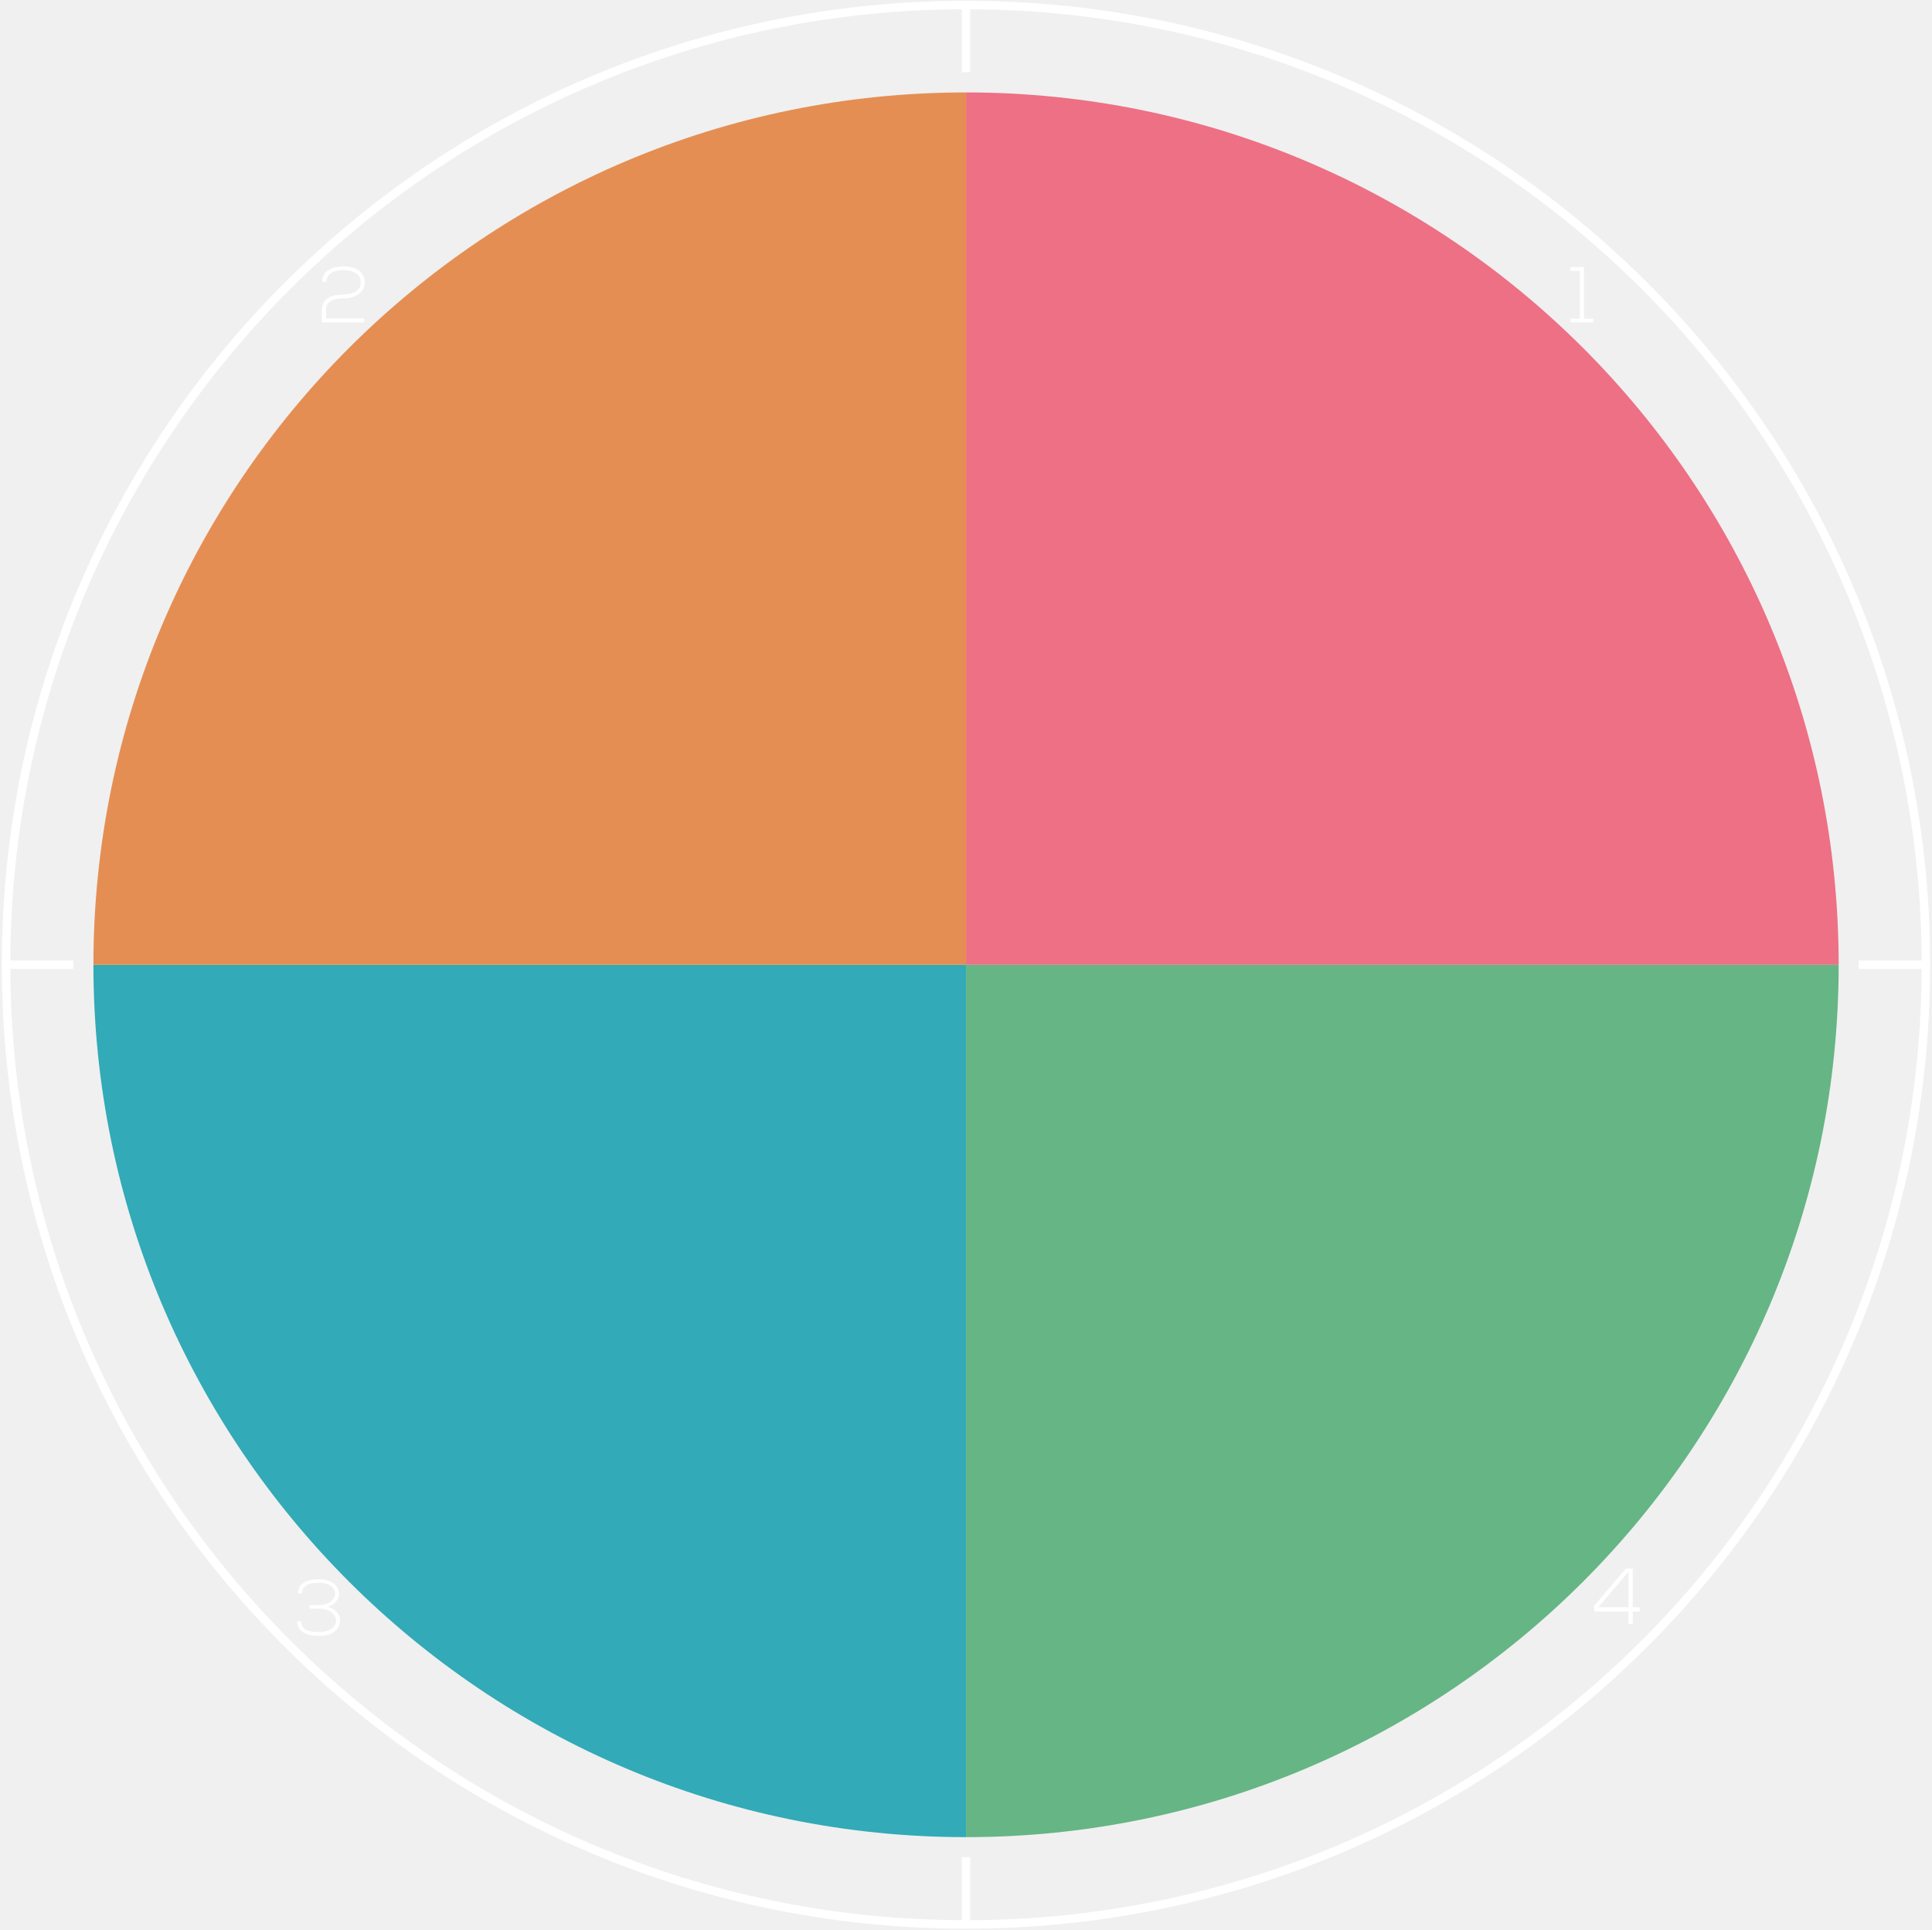
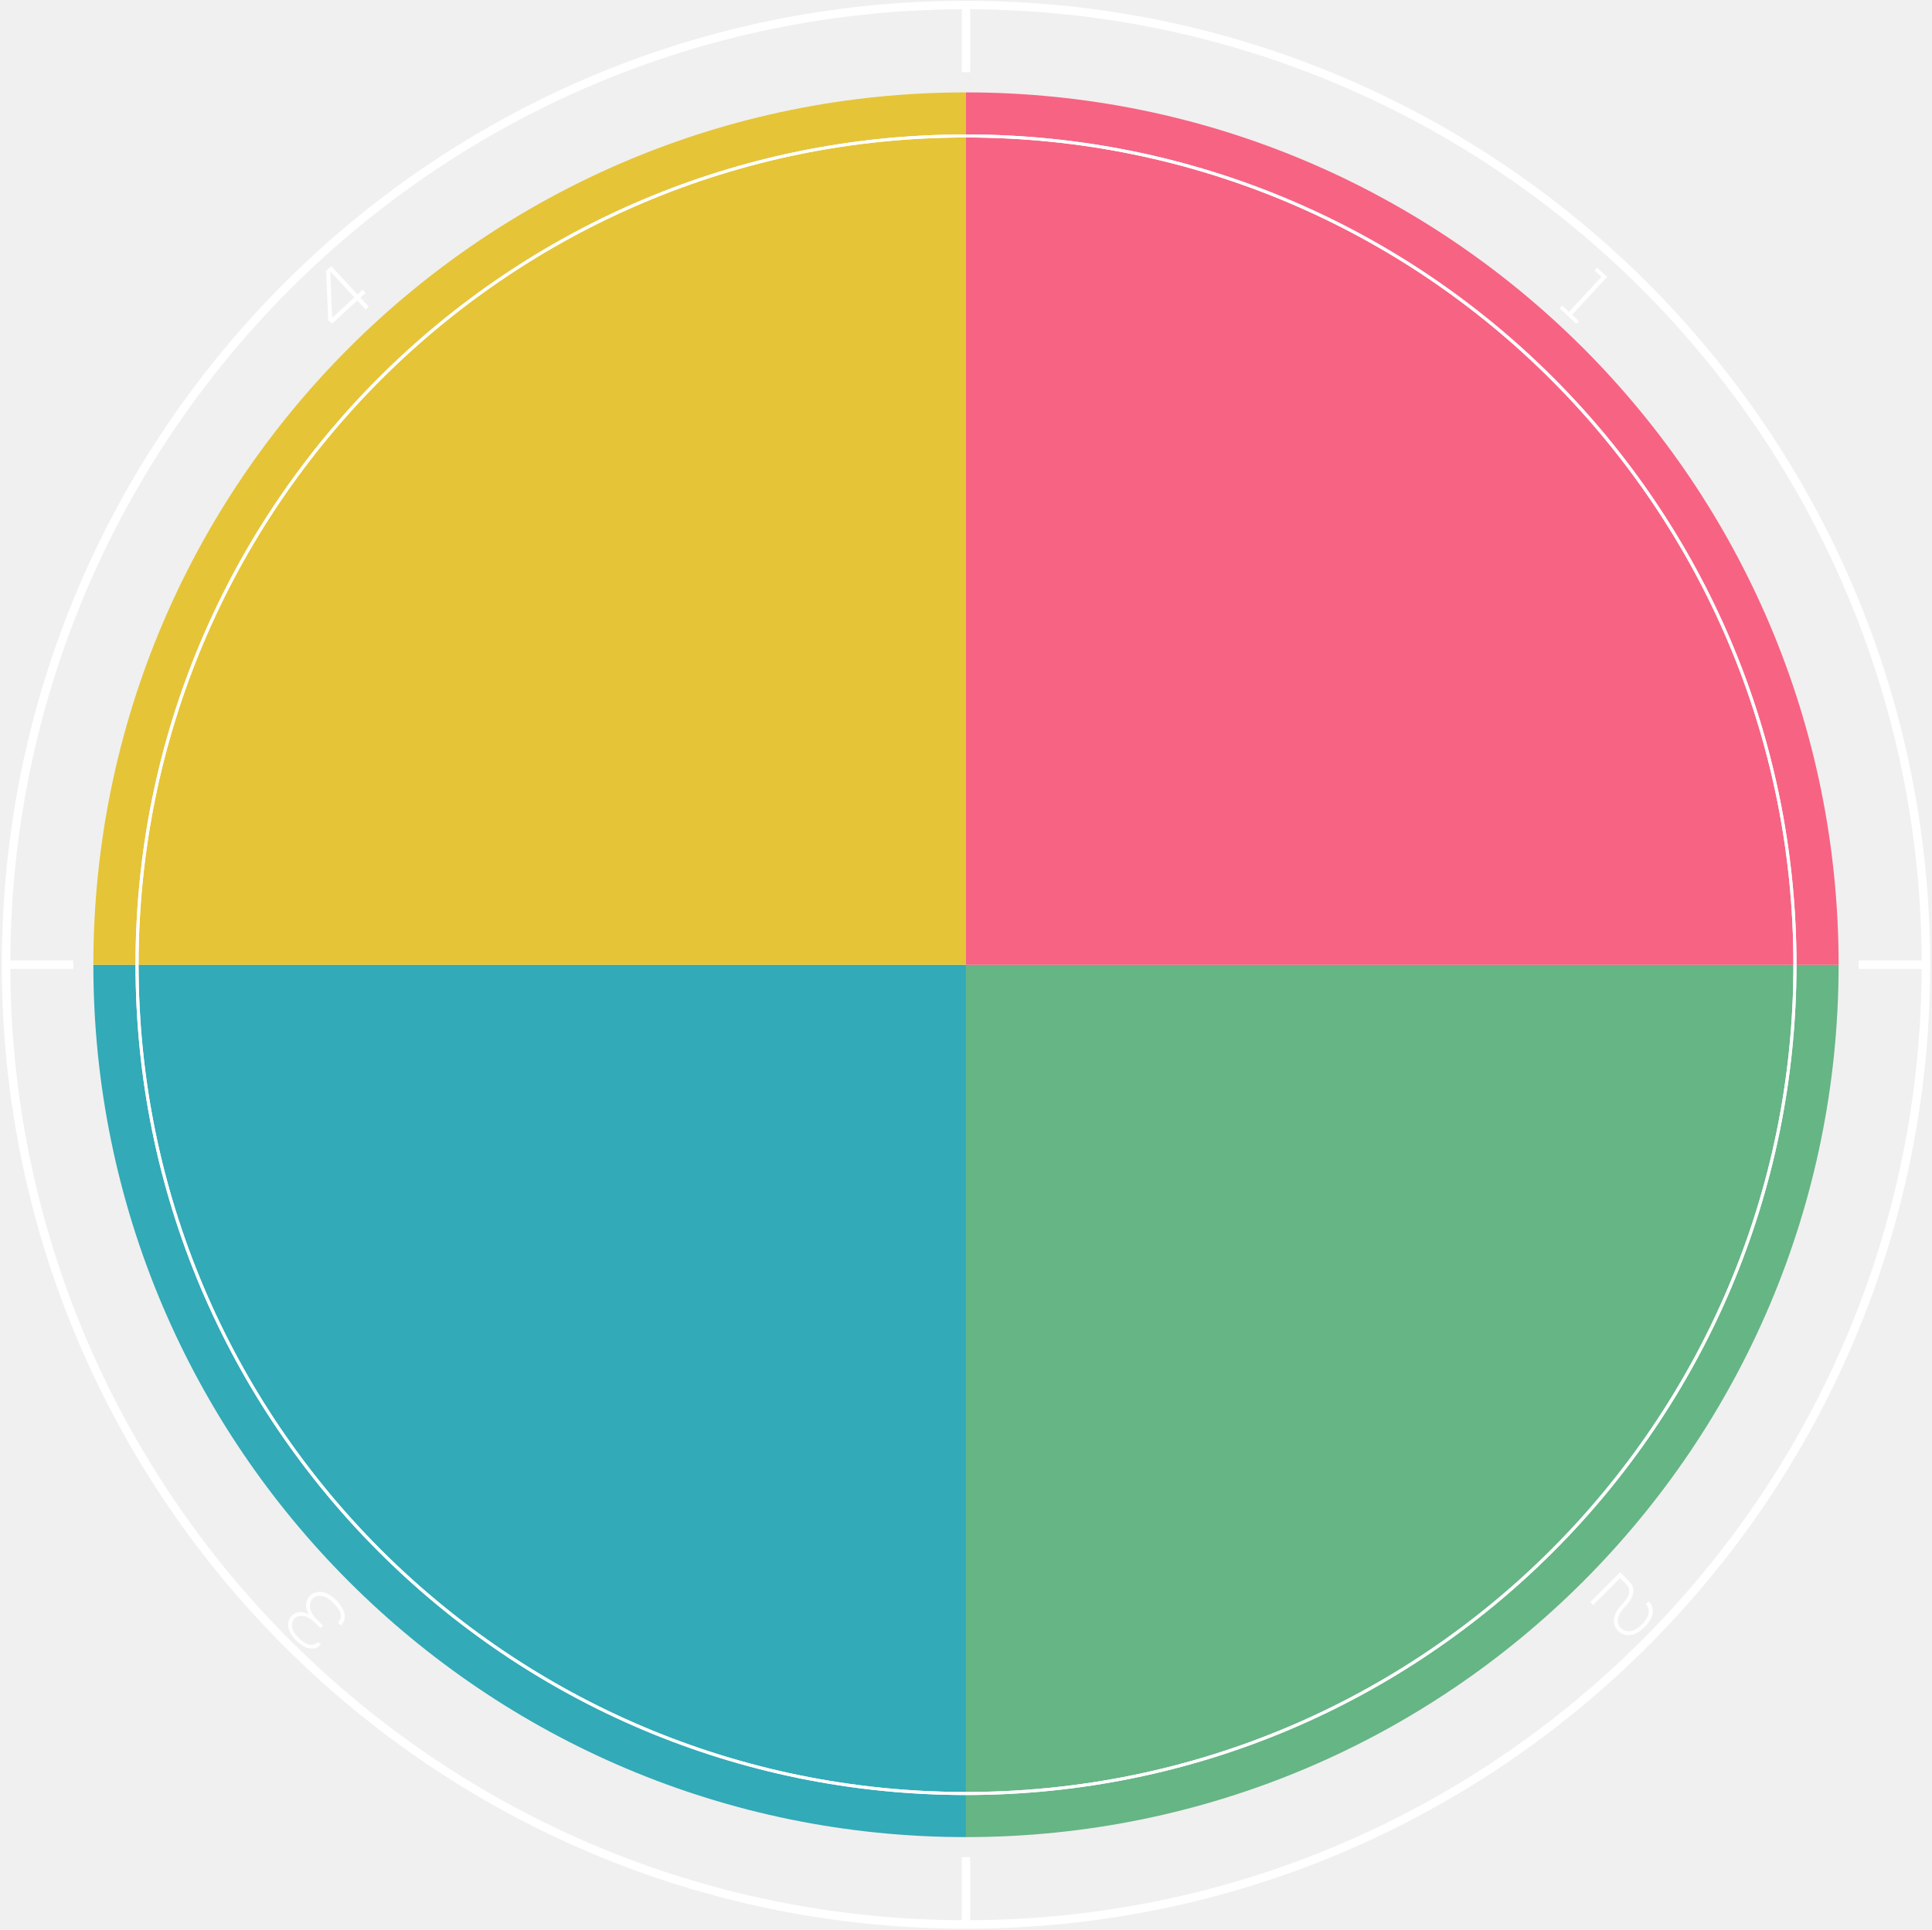
<svg xmlns="http://www.w3.org/2000/svg" version="1.1" id="Layer_1" x="0px" y="0px" width="171.154px" height="170.968px" viewBox="0 0 171.154 170.968" enable-background="new 0 0 171.154 170.968" xml:space="preserve">
  <g>
    <g>
-       <g id="XMLID_14_">
+       <g id="XMLID_1_">
        <g>
-           <path fill="#32AAB7" d="M85.581,85.495v77.294c-42.694,0-77.305-34.611-77.305-77.294H85.581z" />
-           <path fill="#E58E53" d="M85.581,8.19v77.305H8.276C8.276,42.801,42.887,8.19,85.581,8.19z" />
-           <path fill="#ED7085" d="M85.581,85.495V8.19c42.693,0,77.305,34.611,77.305,77.305H85.581z" />
-           <path fill="#66B585" d="M85.581,162.789V85.495h77.305C162.886,128.178,128.274,162.789,85.581,162.789z" />
+           <path fill="#32AAB7" d="M85.575,85.492v77.294c-42.694,0-77.305-34.611-77.305-77.294H85.575z" />
+           <path fill="#66B585" d="M162.881,85.492c0,42.683-34.61,77.294-77.305,77.294V85.492H162.881z" />
+           <path fill="#E5C438" d="M85.575,8.187v77.305H8.27C8.27,42.798,42.882,8.187,85.575,8.187z" />
+           <path fill="#F76383" d="M162.881,85.492H85.575V8.187C128.269,8.187,162.881,42.798,162.881,85.492z" />
        </g>
-         <g>
- 			</g>
      </g>
+       <circle fill="none" stroke="#FFFFFF" stroke-width="0.27" stroke-linecap="round" stroke-linejoin="round" cx="85.577" cy="85.485" r="73.436" />
    </g>
    <g>
-       <circle fill="none" stroke="#FFFFFF" stroke-width="0.75" stroke-miterlimit="10" cx="85.577" cy="85.485" r="85.04" />
-       <line fill="none" stroke="#FFFFFF" stroke-width="0.75" stroke-miterlimit="10" x1="164.664" y1="85.485" x2="170.617" y2="85.485" />
-       <line fill="none" stroke="#FFFFFF" stroke-width="0.75" stroke-miterlimit="10" x1="0.538" y1="85.485" x2="6.491" y2="85.485" />
+       <circle fill="none" stroke="#FFFFFF" stroke-width="0.75" stroke-miterlimit="10" cx="85.576" cy="85.485" r="85.04" />
+       <line fill="none" stroke="#FFFFFF" stroke-width="0.75" stroke-miterlimit="10" x1="164.663" y1="85.485" x2="170.616" y2="85.485" />
+       <line fill="none" stroke="#FFFFFF" stroke-width="0.75" stroke-miterlimit="10" x1="0.537" y1="85.485" x2="6.49" y2="85.485" />
      <line fill="none" stroke="#FFFFFF" stroke-width="0.75" stroke-miterlimit="10" x1="85.578" y1="164.57" x2="85.578" y2="170.523" />
      <line fill="none" stroke="#FFFFFF" stroke-width="0.75" stroke-miterlimit="10" x1="85.578" y1="0.444" x2="85.578" y2="6.397" />
    </g>
-     <g>
-       <path fill="#FFFFFF" d="M139.123,28.239h0.826v-4.237h-0.826v-0.336h1.205v4.573h0.826v0.329h-2.031V28.239z" />
+     <g enable-background="new    ">
+       <path fill="#FFFFFF" d="M138.387,27.073l0.606,0.561l2.878-3.11l-0.607-0.561l0.229-0.247l0.885,0.818l-3.106,3.357l0.607,0.562    l-0.224,0.242l-1.491-1.379L138.387,27.073z" />
+     </g>
+     <g enable-background="new    ">
+       <path fill="#FFFFFF" d="M29.347,23.583l2.32,2.51l0.453-0.418l0.256,0.277l-0.452,0.418l0.751,0.812l-0.277,0.257l-0.752-0.812    l-2.206,2.04l-0.365-0.282l-0.185-4.379L29.347,23.583z M29.26,24.046l0.165,4.121l1.965-1.816L29.26,24.046z" />
+     </g>
+     <g enable-background="new    ">
+       <path fill="#FFFFFF" d="M28.423,145.736c-0.716,0.72-1.603,0.194-2.188-0.379c-0.831-0.813-0.889-1.665-0.385-2.19    c0.387-0.396,1.056-0.417,1.54-0.091c-0.342-0.492-0.384-1.219,0.037-1.649c0.539-0.55,1.436-0.535,2.316,0.327    c0.606,0.594,1.2,1.518,0.455,2.279l-0.259-0.255c0.611-0.636,0-1.342-0.445-1.778c-0.735-0.721-1.414-0.729-1.801-0.333    c-0.357,0.365-0.364,1.113,0.355,1.818l0.581,0.568l-0.221,0.226l-0.565-0.554c-0.696-0.681-1.413-0.649-1.747-0.317    c-0.362,0.359-0.341,1.037,0.355,1.719c0.425,0.416,1.134,0.954,1.717,0.359L28.423,145.736z" />
+     </g>
+     <g enable-background="new    ">
+       <path fill="#FFFFFF" d="M146.053,141.885c0.736,0.739,0.262,1.669-0.363,2.293c-0.64,0.639-1.596,1.069-2.348,0.325    c-0.709-0.709-0.281-1.709,0.333-2.322c0.501-0.51,0.972-1.217,0.378-1.812l-0.529-0.529l-2.389,2.385l-0.258-0.258l2.651-2.647    l0.782,0.782c0.768,0.77,0.256,1.675-0.383,2.312c-0.451,0.451-0.922,1.258-0.338,1.843c0.608,0.609,1.391,0.164,1.867-0.312    c0.461-0.459,0.906-1.223,0.332-1.797L146.053,141.885z" />
    </g>
    <g>
-       <path fill="#FFFFFF" d="M28.542,24.968c0-1.044,0.994-1.366,1.877-1.366c0.903,0,1.884,0.371,1.891,1.429    c0,1.002-1.008,1.408-1.877,1.408c-0.714,0.007-1.548,0.175-1.548,1.016v0.749h3.376v0.364h-3.747v-1.106    c0-1.086,1.002-1.366,1.905-1.366c0.638,0,1.541-0.238,1.541-1.064c0-0.861-0.869-1.1-1.541-1.1c-0.651,0-1.506,0.225-1.506,1.037    H28.542z" />
-     </g>
-     <g>
-       <path fill="#FFFFFF" d="M26.396,141.196c0.008-1.016,1.009-1.262,1.828-1.262c1.163,0,1.8,0.568,1.808,1.297    c0,0.553-0.463,1.035-1.037,1.141c0.589,0.113,1.128,0.604,1.128,1.205c0,0.77-0.651,1.387-1.884,1.387    c-0.848,0-1.919-0.244-1.919-1.311h0.363c0.008,0.883,0.938,0.961,1.562,0.961c1.029,0,1.52-0.471,1.52-1.023    c0-0.512-0.519-1.051-1.526-1.051h-0.812v-0.314h0.791c0.974,0,1.464-0.525,1.471-0.994c0.007-0.512-0.483-0.98-1.457-0.98    c-0.595,0-1.478,0.111-1.478,0.945H26.396z" />
-     </g>
-     <g>
-       <path fill="#FFFFFF" d="M144.646,138.999v3.418h0.615v0.377h-0.615v1.107h-0.379v-1.107h-3.004l-0.078-0.455l2.838-3.34H144.646z     M144.268,139.278l-2.676,3.139h2.676V139.278z" />
+       <g>
+         <circle fill="none" stroke="#FFFFFF" stroke-width="0.27" stroke-linecap="round" stroke-linejoin="round" cx="85.577" cy="85.485" r="73.437" />
+       </g>
    </g>
  </g>
</svg>
